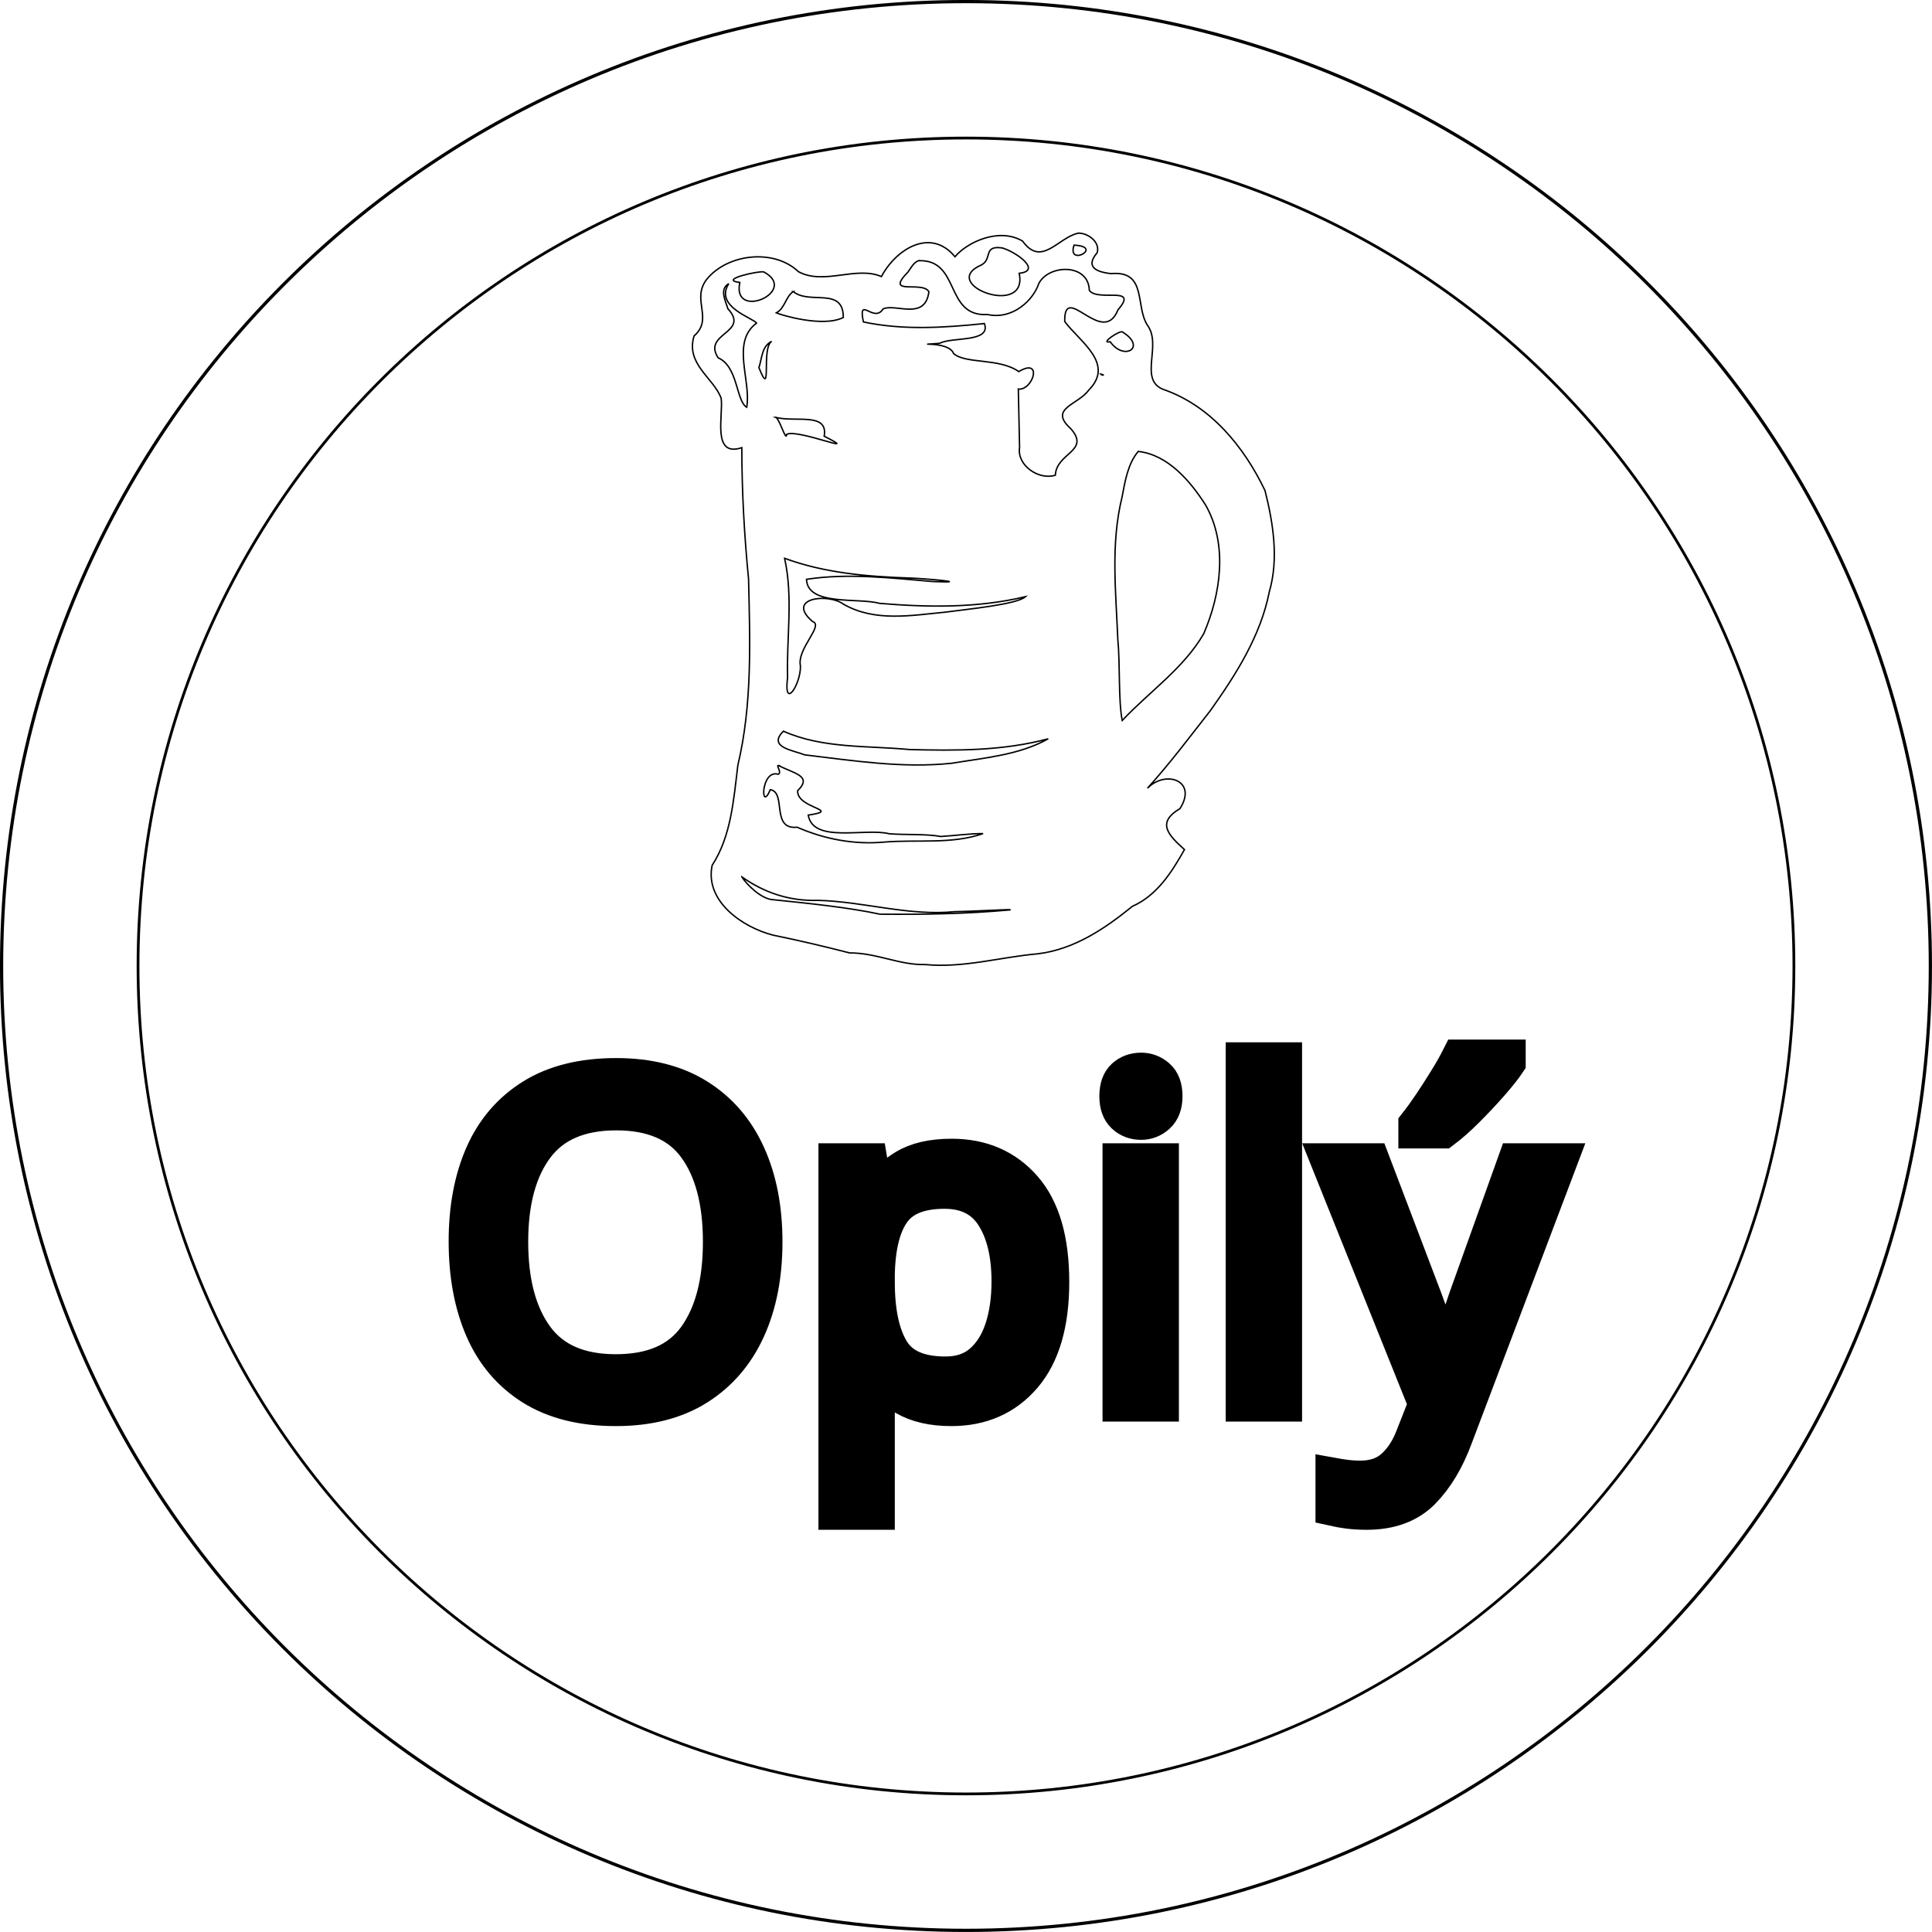
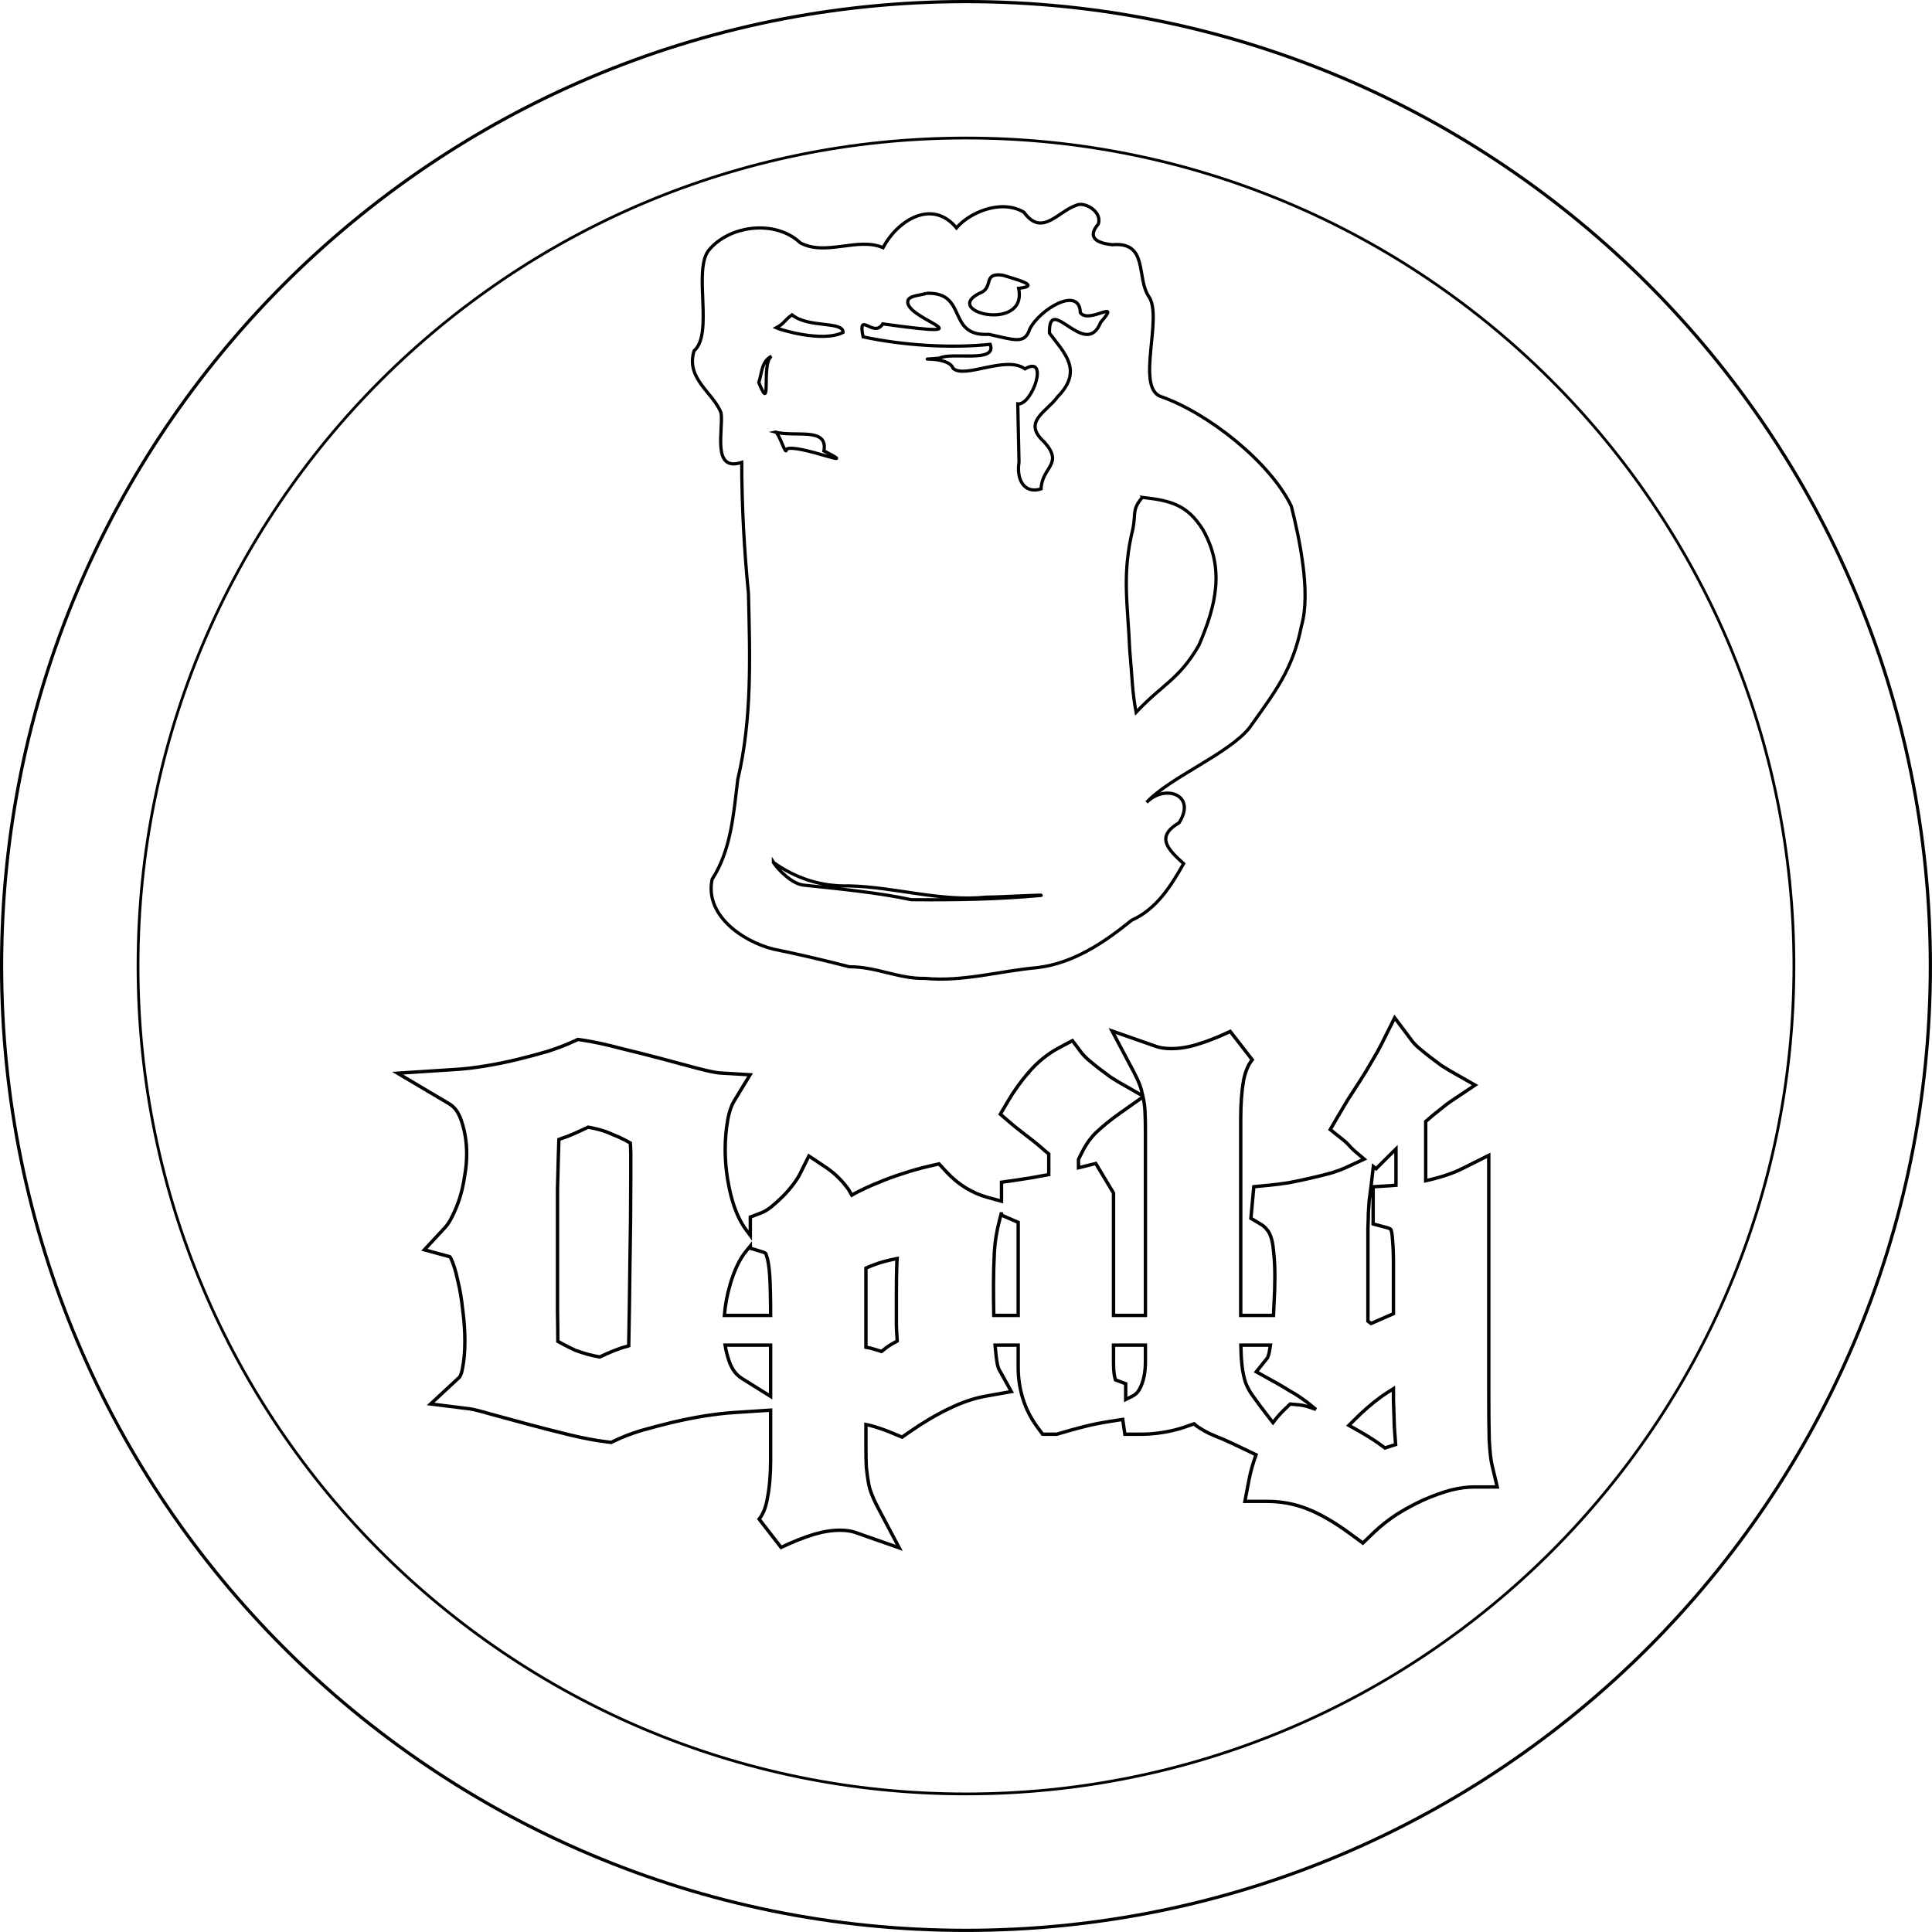
<svg xmlns="http://www.w3.org/2000/svg" version="1.2" viewBox="0 0 113.386 113.386" width="30mm" height="30mm" id="svg1" xml:space="preserve">
  <defs id="defs1">
    <clipPath clipPathUnits="userSpaceOnUse" id="cp1">
      <path d="m 275.5,535.5 c -143.78,0 -260,-116.22 -260,-260 0,-143.78 116.22,-260 260,-260 143.78,0 260,116.22 260,260 0,143.78 -116.22,260 -260,260 z" id="path1" />
    </clipPath>
  </defs>
  <style id="style1">
		tspan { white-space:pre } 
		.s0 { fill: none;stroke: #ff0000;stroke-miterlimit:100 } 
	</style>
-   <g id="layer1" transform="scale(0.1989225)">
-     <text xml:space="preserve" style="font-size:133px;font-family:'Didact Gothic';-inkscape-font-specification:'Didact Gothic';text-align:start;letter-spacing:2.021px;writing-mode:lr-tb;direction:ltr;text-anchor:start;display:inline;fill:#de0000;fill-opacity:0.092;stroke:#000000;stroke-width:10.83;stroke-dasharray:none;stroke-opacity:1" x="129.671" y="414.001" id="text2">
-       <tspan id="tspan2" x="129.671" y="414.001" style="font-style:normal;font-variant:normal;font-weight:normal;font-stretch:normal;font-size:133px;font-family:'New Rocker';-inkscape-font-specification:'New Rocker';letter-spacing:2.021px;fill:#000000;fill-opacity:1;stroke:#000000;stroke-width:10.83;stroke-dasharray:none;stroke-opacity:1">Opilý</tspan>
-     </text>
-     <path id="path5-3" style="display:none;stroke-width:15.581" d="m 270.087,461.659 h 29.826 v 8.769 h -29.826 z" />
-   </g>
  <g id="layer2" style="display:inline" transform="scale(0.1989225)">
    <g id="layer3" transform="scale(5.027084)">
      <path id="path2" style="fill:none;stroke:#000000;stroke-width:0.95" transform="scale(0.1989225)" d="M 569.518,284.993 A 284.525,284.525 0 0 1 284.993,569.518 284.525,284.525 0 0 1 0.468,284.993 284.525,284.525 0 0 1 284.993,0.468 284.525,284.525 0 0 1 569.518,284.993 Z" />
      <path id="path2-9" style="fill:none;stroke:#000000;stroke-width:0.816" transform="scale(0.1989225)" d="M 529.262,284.993 A 244.268,244.268 0 0 1 284.993,529.262 244.268,244.268 0 0 1 40.725,284.993 244.268,244.268 0 0 1 284.993,40.725 244.268,244.268 0 0 1 529.262,284.993 Z" />
    </g>
-     <path style="baseline-shift:baseline;display:inline;overflow:visible;fill:none;fill-opacity:1;stroke:#000000;stroke-width:0.419;stroke-dasharray:none;stroke-opacity:1;enable-background:accumulate;stop-color:#000000" d="m 318.191,68.78 c -6.077,1.251 -10.843,10.173 -16.504,2.347 -6.996,-4.133 -16.429,0.39 -19.938,4.623 -7.204,-8.722 -17.439,-2.215 -21.697,5.843 -7.498,-3.207 -16.93,2.618 -24.465,-1.424 -7.266,-6.91 -20.993,-5.316 -27.12,2.284 -4.588,6.041 2.126,11.574 -3.692,16.655 -2.573,8.288 5.785,12.391 7.987,18.383 0.724,4.868 -2.881,17.553 6.093,14.588 0.02,12.957 0.733,25.876 1.993,38.76 0.43,18.349 1.123,36.963 -3.161,54.944 -1.249,10.235 -1.986,20.913 -7.578,29.504 -2.25,10.618 9.008,18.343 18.008,20.617 7.67,1.566 15.41,3.399 22.549,5.237 7.96,-0.03 14.681,3.625 22.286,3.432 11.269,1.085 22.13,-2.192 33.234,-3.171 10.708,-1.292 19.771,-7.395 27.913,-14.013 7.275,-3.216 11.605,-10.072 15.354,-16.729 -4.728,-4.289 -8.369,-7.926 -1.328,-12.092 5.287,-8.291 -4.235,-11.525 -9.598,-6.003 6.63,-7.303 12.545,-15.238 18.638,-23 7.56,-10.688 14.754,-21.97 17.334,-35.008 2.806,-9.681 1.135,-20.23 -1.279,-29.818 -6.206,-12.964 -16.059,-25.061 -30.062,-29.87 -7.297,-2.94 -0.243,-13.01 -4.636,-18.931 -3.661,-5.673 -0.034,-16.143 -10.716,-15.213 -5.058,-0.526 -7.384,-2.348 -4.124,-6.129 0.996,-3.162 -2.652,-5.826 -5.491,-5.815 z m -1.311,3.542 c 8.951,0.443 -2.2,6.593 0,0 z m -21.165,0.831 c 4.464,1.374 11.654,6.767 4.981,7.475 2.803,13.374 -24.276,3.192 -11.095,-2.489 3.247,-1.754 0.348,-5.815 6.114,-4.987 z m -24.735,3.761 c 12.486,-0.483 7.623,16.628 20.358,15.879 7.631,1.657 13.595,-4.477 15.095,-9.044 2.819,-5.778 14.736,-6.188 14.953,1.931 2.567,3.471 14.797,-1.566 8.456,5.722 -4.489,11.329 -15.98,-8.655 -15.711,3.48 4.442,5.932 14.842,12.38 7.09,20.195 -3.101,4.391 -11.989,5.381 -5.324,11.382 5.927,6.664 -4.271,7.123 -4.532,13.74 -4.879,1.559 -11.382,-2.9 -10.559,-8.144 -0.123,-5.756 -0.245,-11.512 -0.368,-17.268 4.3,0.486 7.364,-9.441 0.123,-5.162 -5.763,-4.074 -15.669,-2.163 -19.238,-5.329 -1.368,-3.967 -13.515,-2.215 -4.069,-3.011 3.621,-1.962 15.25,-0.144 13.173,-5.827 -11.805,1.227 -23.97,2.029 -35.698,-0.475 -1.666,-8.066 3.086,0.542 5.806,-3.838 3.568,-1.708 12.464,3.57 13.514,-5.079 -1.913,-3.361 -13.224,1.411 -6.2,-5.774 0.922,-1.203 1.599,-2.79 3.131,-3.379 z m -45.636,3.314 c 10.605,5.705 -9.497,14.56 -7.077,3.108 -6.601,-0.804 5.795,-3.512 7.077,-3.108 z m -10.338,3.461 c -4.395,6.842 7.518,10.241 8.185,11.646 -7.601,5.643 -1.475,16.999 -2.891,24.815 -3.145,-1.811 -2.532,-12.036 -8.425,-14.581 -4.769,-7.331 9.513,-7.297 2.873,-14.48 -0.673,-2.284 -2.593,-5.781 0.258,-7.4 z m 19.015,2.336 c 4.895,3.978 14.807,-1.535 14.781,7.64 -6.088,3.066 -18.643,-0.831 -19.766,-1.355 2.55,-1.359 2.731,-4.75 4.986,-6.285 z m 97.174,11.939 c 7.212,4.493 0.459,8.686 -3.651,2.866 -3.321,0.683 3.051,-3.585 3.651,-2.866 z m -103.512,2.733 c -3.204,1.934 0.22,17.731 -3.779,7.767 0.932,-2.752 0.773,-6.251 3.779,-7.767 z m 97.025,9.667 c 1.736,0.364 0.31,0.454 0,0 z m -96.014,12.736 c 5.897,1.625 15.728,-1.631 14.467,5.598 11.86,6.003 -7.893,-2.286 -11.079,-0.546 -0.122,2.542 -2.284,-5.342 -3.388,-5.052 z m 107.13,10.086 c 8.751,0.973 15.317,8.717 19.835,15.761 6.645,11.596 4.543,26.273 -0.525,38.02 -5.924,10.244 -16.048,17.083 -24.041,25.601 -1.173,-5.917 -0.59,-16.452 -1.309,-24.088 -0.564,-13.953 -2.137,-28.093 1.258,-41.821 0.859,-4.553 1.708,-9.907 4.782,-13.472 z m -104.347,31.526 c 11.85,4.366 24.445,5.406 36.974,5.831 5.177,0.167 18.991,1.499 6.73,1.032 -12.335,-1.052 -24.971,-2.534 -37.242,-0.662 0.292,7.966 15.254,5.35 21.595,7.098 14.368,1.204 28.905,1.403 43.016,-1.972 -2.459,2.249 -16.369,3.596 -23.614,4.561 -10.024,0.96 -20.822,2.963 -30.027,-2.32 -4.801,-3.456 -17.164,-1.76 -9.197,5.077 3.504,1.13 -4.667,8.015 -3.558,13.115 0.173,5.322 -5.036,13.419 -3.796,3.407 -0.333,-11.688 1.699,-23.653 -0.881,-35.165 z m -0.345,51.012 c 11.596,5.179 24.803,4.229 37.208,5.415 13.67,0.362 27.627,0.418 40.926,-3.175 -8.596,4.825 -18.9,5.633 -28.478,7.22 -14.538,1.543 -29.07,-0.775 -43.448,-2.486 -3.097,-1.322 -11.048,-2.174 -6.208,-6.974 z m -1.436,10.125 c 4.434,2.339 10.163,3.046 5.641,7.425 -0.332,5.326 13.334,5.659 3.118,7.215 1.466,8.443 16.775,3.675 23.964,5.507 4.868,0.358 11.076,0.008 15.121,0.802 4.144,-0.248 8.327,-0.873 12.491,-0.863 -9.248,3.235 -19.591,1.692 -29.292,2.515 -8.762,0.786 -17.524,-0.878 -25.558,-4.394 -7.849,0.797 -3.048,-10.287 -7.922,-11.073 -2.942,7.091 -2.832,-6.087 2.322,-4.555 1.24,-0.43 -0.773,-2.749 0.117,-2.58 z m -10.826,32.859 c 6.58,4.651 13.998,7.191 22.502,6.93 13.576,0.356 26.774,4.708 40.423,3.317 4.434,-0.009 17.995,-0.83 16.13,-0.503 -12.733,1.181 -25.549,1.377 -38.328,1.261 -9.528,-2.042 -21.081,-3.191 -31.45,-4.265 -3.62,-0.117 -8.104,-4.792 -9.277,-6.739 z" id="path23" />
+     <path style="baseline-shift:baseline;display:inline;overflow:visible;fill:none;fill-opacity:1;stroke:#000000;stroke-width:0.95;stroke-dasharray:none;stroke-opacity:1;enable-background:accumulate;stop-color:#000000" d="m 318.569,60.276 c -6.066,1.249 -10.824,10.155 -16.475,2.343 -6.984,-4.126 -16.4,0.389 -19.903,4.615 -7.191,-8.707 -17.409,-2.211 -21.66,5.833 -7.485,-3.202 -16.9,2.614 -24.423,-1.422 -7.253,-6.898 -20.957,-5.307 -27.073,2.28 -4.58,6.031 1.546,24.509 -4.261,29.582 -2.569,8.273 5.775,12.369 7.973,18.351 0.723,4.859 -2.876,17.523 6.083,14.563 0.02,12.935 0.731,25.831 1.989,38.693 0.429,18.318 1.121,36.9 -3.156,54.849 -1.247,10.217 -1.983,20.877 -7.565,29.453 -2.246,10.599 8.993,18.312 17.977,20.581 7.657,1.564 15.383,3.393 22.51,5.228 7.946,-0.03 14.656,3.619 22.247,3.426 11.249,1.083 22.092,-2.188 33.176,-3.165 10.69,-1.29 19.736,-7.382 27.864,-13.989 7.262,-3.211 11.585,-10.055 15.328,-16.7 -4.72,-4.281 -8.354,-7.912 -1.326,-12.071 5.278,-8.277 -4.228,-11.505 -9.582,-5.993 6.618,-7.291 24.327,-14.348 30.409,-22.097 7.547,-10.67 12.713,-17.038 15.289,-30.053 2.801,-9.664 -0.594,-25.665 -3.004,-35.236 -6.195,-12.942 -24.668,-27.609 -38.647,-32.41 -7.284,-2.935 0.909,-23.639 -3.476,-29.551 -3.654,-5.663 -0.034,-16.115 -10.697,-15.187 -5.05,-0.525 -7.371,-2.344 -4.117,-6.118 0.994,-3.156 -2.648,-5.816 -5.481,-5.805 z M 295.845,81.195 c 4.456,1.371 11.346,3.157 4.684,3.864 2.798,13.351 -23.947,6.786 -10.788,1.114 3.241,-1.751 0.347,-5.805 6.104,-4.978 z m -22.534,5.338 c 12.464,-0.482 5.739,12.856 18.452,12.109 7.617,1.654 10.549,3.016 12.046,-1.543 2.814,-5.768 14.711,-12.943 14.928,-4.838 2.562,3.465 12.325,-4.442 5.994,2.834 -4.481,11.31 -15.377,-8.928 -15.108,3.186 4.434,5.922 10.066,11.063 2.328,18.865 -3.095,4.384 -10.528,7.243 -3.875,13.234 5.916,6.653 -0.665,7.254 -0.925,13.86 -4.87,1.556 -7.332,-2.607 -6.51,-7.842 -0.123,-5.746 -0.245,-11.492 -0.367,-17.238 4.293,0.485 9.366,-14.607 2.138,-10.336 -5.754,-4.067 -17.658,3.023 -21.22,-0.138 -1.366,-3.96 -13.492,-2.211 -4.062,-3.006 3.615,-1.958 17.095,1.583 15.021,-4.09 -11.784,1.225 -25.8,0.299 -37.508,-2.201 -1.664,-8.052 3.081,0.541 5.795,-3.831 34.26,4.768 4.619,-1.732 7.589,-7.235 0.92,-1.201 3.756,-1.202 5.285,-1.79 z m -39.631,6.361 c 4.886,3.971 15.214,1.778 15.043,5.18 -6.077,3.06 -18.611,-0.829 -19.732,-1.352 2.546,-1.357 2.439,-2.295 4.689,-3.828 z m -6.04,12.2 c -3.198,1.931 0.219,17.7 -3.773,7.753 0.93,-2.747 0.772,-6.24 3.773,-7.753 z m 1.01,22.364 c 5.887,1.622 15.701,-1.629 14.442,5.588 11.839,5.992 -7.88,-2.282 -11.06,-0.545 -0.122,2.538 -2.28,-5.333 -3.382,-5.043 z m 108.385,19.282 c 8.736,0.972 13.275,2.368 17.786,9.4 6.634,11.576 3.959,22.485 -1.1,34.212 -5.913,10.226 -10.55,11.295 -18.529,19.799 -1.171,-5.907 -1.165,-10.666 -1.883,-18.288 -0.563,-13.929 -2.421,-22.286 0.968,-35.991 0.858,-4.545 -0.31,-5.571 2.759,-9.131 z M 228.189,254.451 c 6.569,4.643 13.974,7.179 22.463,6.918 13.552,0.355 26.728,4.7 40.353,3.311 4.426,-0.009 17.964,-0.829 16.102,-0.502 -12.711,1.179 -25.505,1.374 -38.261,1.258 -9.511,-2.039 -21.045,-3.186 -31.396,-4.258 -3.614,-0.117 -8.09,-4.784 -9.261,-6.728 z" id="path23" />
+     <path id="text2" style="font-size:133px;font-family:'New Rocker';-inkscape-font-specification:'New Rocker';letter-spacing:2.021px;baseline-shift:baseline;white-space:pre;display:inline;overflow:visible;opacity:1;vector-effect:none;enable-background:accumulate;stop-color:#000000;stop-opacity:1;fill:none;stroke:#000000;stroke-opacity:1" d="M 411.475 300.27 L 407.557 308.105 C 406.849 309.522 405.903 311.218 404.719 313.162 L 404.67 313.24 L 404.631 313.319 C 403.537 315.255 402.356 317.194 401.087 319.141 L 401.067 319.171 L 401.047 319.19 C 399.815 321.128 398.626 322.971 397.483 324.728 L 397.434 324.816 L 397.385 324.895 C 396.314 326.68 395.462 328.119 394.822 329.215 L 392.466 333.25 L 396.118 336.167 C 397.254 337.075 397.965 337.813 398.151 338.052 L 398.357 338.327 L 398.593 338.562 C 399.541 339.511 400.708 340.507 402.206 341.724 L 402.491 341.969 L 396.825 344.581 C 396.018 344.954 394.65 345.47 392.888 346.034 C 391.05 346.534 389.038 347.039 386.84 347.546 C 384.637 348.055 382.443 348.516 380.242 348.94 C 378.057 349.275 376.089 349.524 374.38 349.687 L 369.913 350.119 L 369.059 359.436 L 371.975 361.184 C 372.804 361.682 373.303 362.16 373.624 362.588 L 373.772 362.794 L 373.948 362.981 C 374.209 363.267 374.589 363.852 374.94 364.905 L 374.96 364.954 L 374.979 364.994 C 375.297 365.894 375.594 367.331 375.745 369.216 L 375.755 369.324 L 375.765 369.422 C 375.996 371.35 376.128 373.773 376.128 376.629 C 376.128 379.168 376.044 381.853 375.873 384.68 L 375.863 384.758 L 375.863 384.847 C 375.829 385.957 375.784 387.038 375.725 388.087 L 366.054 388.087 L 366.054 329.942 C 366.054 325.597 366.352 321.843 366.899 318.699 C 367.48 315.844 368.408 313.913 369.451 312.661 L 362.961 304.305 C 359.447 305.979 356.199 307.246 353.241 308.125 L 353.221 308.135 L 353.202 308.145 C 350.452 308.985 347.936 309.372 345.612 309.372 C 343.686 309.372 342.201 309.113 341.145 308.743 L 328.106 304.178 L 334.566 316.382 C 335.268 317.709 335.844 318.967 336.284 320.143 C 336.668 321.166 336.941 322.224 337.148 323.314 L 330.05 319.259 C 329.62 319.014 328.739 318.471 327.624 317.757 C 326.535 316.922 325.378 316.058 324.149 315.155 C 323.013 314.262 321.922 313.363 320.869 312.474 C 319.991 311.664 319.393 311.006 319.19 310.737 L 316.402 307.025 L 312.308 309.205 C 309 310.969 306.036 313.422 303.441 316.431 L 303.441 316.441 L 303.432 316.441 C 301.114 319.146 299.108 321.942 297.423 324.816 L 295.135 328.714 L 298.562 331.66 C 299.311 332.302 300.253 333.048 301.448 333.967 C 302.585 334.842 303.765 335.761 304.993 336.726 C 306.136 337.624 307.191 338.513 308.145 339.387 L 308.311 339.544 L 308.498 339.691 C 308.855 339.966 309.166 340.218 309.421 340.438 L 309.421 346.545 C 306.071 347.191 302.975 347.719 300.133 348.126 L 295.479 348.793 L 295.479 354.39 L 291.139 353.192 C 289.085 352.625 287.02 351.725 284.924 350.453 C 282.901 349.225 280.995 347.657 279.18 345.691 L 277.049 343.383 L 273.976 344.09 C 271.511 344.659 269.022 345.36 266.494 346.201 C 264.046 346.957 261.6 347.855 259.17 348.882 C 256.809 349.828 254.536 350.871 252.346 352.014 C 251.964 352.213 251.674 352.422 251.305 352.622 C 250.883 351.98 250.624 351.301 250.156 350.669 C 248.328 348.194 246.194 346.09 243.755 344.463 L 238.649 341.056 L 235.91 346.545 C 235.593 347.178 234.959 348.196 234.024 349.441 C 233.123 350.643 232.101 351.826 230.941 352.986 C 229.77 354.157 228.564 355.236 227.328 356.245 C 226.228 357.06 225.323 357.554 224.844 357.738 L 221.368 359.073 L 221.368 364.513 L 220.072 362.765 C 218.301 360.38 216.765 357.052 215.654 352.691 C 214.518 348.142 213.955 343.632 213.955 339.122 C 213.955 336.134 214.199 333.303 214.672 330.619 L 214.672 330.609 L 214.672 330.59 C 215.119 327.983 215.84 326.068 216.626 324.777 L 221.3 317.089 L 212.316 316.559 C 211.629 316.519 209.281 316.11 206.061 315.263 C 202.782 314.377 199.155 313.409 195.173 312.347 C 191.181 311.282 187.143 310.26 183.066 309.283 C 178.939 308.183 175.309 307.392 172.109 306.907 L 170.508 306.662 L 169.036 307.339 C 166.988 308.284 164.527 309.231 161.701 310.147 C 158.8 310.999 155.772 311.811 152.599 312.582 C 149.453 313.348 146.304 313.988 143.164 314.497 L 143.154 314.497 L 143.144 314.497 C 140.105 315.004 137.315 315.335 134.779 315.499 L 117.312 316.628 L 132.363 325.553 C 134.029 326.541 135.198 327.946 136.114 330.629 C 137.155 333.678 137.685 336.918 137.685 340.447 C 137.685 342.507 137.496 344.634 137.106 346.82 L 137.096 346.908 L 137.076 347.006 C 136.762 349.209 136.291 351.313 135.672 353.329 C 135.044 355.289 134.312 357.1 133.473 358.779 L 133.453 358.828 L 133.424 358.867 C 132.728 360.328 131.998 361.407 131.293 362.166 L 125.206 368.725 L 132.688 370.767 C 132.774 370.85 132.889 370.917 133.12 371.425 C 133.781 372.88 134.452 374.967 135.014 377.62 L 135.034 377.709 L 135.054 377.807 C 135.689 380.348 136.184 383.243 136.517 386.487 L 136.527 386.565 L 136.536 386.644 C 136.952 389.8 137.155 392.802 137.155 395.647 C 137.155 398.732 136.913 401.401 136.468 403.63 L 136.448 403.698 L 136.438 403.767 C 136.116 405.638 135.57 406.305 135.564 406.31 L 127.052 414.214 L 138.579 415.648 C 139.295 415.737 141.592 416.259 144.754 417.199 L 144.823 417.218 L 144.882 417.228 C 148.158 418.114 151.745 419.091 155.643 420.154 L 155.663 420.164 L 155.673 420.164 C 159.699 421.238 163.723 422.273 167.749 423.257 C 171.889 424.269 175.543 424.967 178.766 425.358 L 180.327 425.554 L 181.76 424.867 C 183.663 423.954 186.085 423.022 188.987 422.108 C 191.976 421.256 195.05 420.444 198.216 419.673 L 198.226 419.673 C 201.466 418.906 204.649 418.268 207.789 417.759 C 211.024 417.248 213.927 416.911 216.469 416.747 L 227.358 416.04 L 227.358 430.896 C 227.358 435.229 227.016 438.965 226.395 442.069 L 226.386 442.128 L 226.376 442.197 C 225.874 445.062 224.986 446.946 223.96 448.176 L 230.451 456.532 C 233.975 454.854 237.179 453.582 240.053 452.703 C 242.902 451.858 245.482 451.465 247.8 451.465 C 249.726 451.465 251.211 451.724 252.267 452.094 L 265.296 456.659 L 258.836 444.455 C 258.134 443.129 257.568 441.87 257.127 440.695 L 257.108 440.636 L 257.088 440.587 C 256.718 439.661 256.414 438.576 256.205 437.317 L 256.195 437.288 L 256.195 437.268 C 255.963 435.953 255.759 434.474 255.596 432.869 C 255.517 431.334 255.478 429.487 255.478 427.302 L 255.478 420.301 C 255.733 420.362 256.032 420.374 256.283 420.439 L 256.303 420.449 L 256.332 420.449 C 258.506 420.992 260.86 421.792 263.392 422.854 L 266.141 424.003 L 268.586 422.304 C 272.447 419.618 276.273 417.372 280.064 415.559 L 280.083 415.549 L 280.103 415.54 C 283.88 413.691 287.484 412.497 290.913 411.887 L 298.385 410.562 L 294.693 403.924 C 294.648 403.842 294.413 403.265 294.222 402.334 C 294.011 401.203 293.799 399.554 293.633 397.473 C 293.616 397.271 293.599 397.067 293.584 396.855 L 300.398 396.855 L 300.398 403.365 C 300.398 409.852 302.279 415.926 305.984 420.94 L 307.604 423.139 L 311.797 423.139 L 312.563 422.913 C 315.149 422.137 317.631 421.45 320.025 420.851 C 322.331 420.275 324.842 419.77 327.536 419.349 L 331.238 418.77 L 331.866 423.139 L 336.569 423.139 C 339.849 423.139 343.149 422.731 346.456 421.931 C 348.535 421.442 350.4 420.723 352.318 420.066 C 352.582 420.269 352.796 420.547 353.074 420.734 C 354.181 421.504 355.363 422.207 356.619 422.835 L 356.697 422.874 L 356.776 422.913 C 357.998 423.477 359.402 424.057 360.968 424.671 C 362.487 425.346 364.442 426.255 366.8 427.39 L 370.571 429.207 C 369.727 431.553 368.996 433.973 368.509 436.532 L 367.281 442.953 L 373.83 442.953 C 377.983 442.953 381.854 443.68 385.573 445.123 C 389.324 446.577 393.645 449.03 398.416 452.546 L 402.088 455.246 L 405.377 452.084 C 407.319 450.22 409.574 448.442 412.142 446.753 C 414.756 445.123 417.397 443.706 420.066 442.491 C 422.817 441.279 425.496 440.322 428.107 439.605 C 430.661 438.991 432.934 438.701 434.882 438.701 L 441.735 438.701 L 440.145 432.035 C 439.858 430.829 439.529 428.175 439.359 424.553 C 439.273 420.905 439.232 416.327 439.232 410.807 L 439.232 340.87 L 431.387 344.787 C 428.847 346.057 425.65 347.176 421.804 348.076 L 421.794 348.086 L 421.784 348.086 C 421.399 348.178 421.012 348.266 420.626 348.351 L 420.626 330.874 C 422.124 329.543 423.498 328.41 424.73 327.467 L 424.808 327.408 L 424.887 327.34 C 426.325 326.155 427.421 325.339 427.911 325.013 L 435.196 320.143 L 427.587 315.803 C 427.16 315.559 426.277 315.009 425.171 314.301 C 424.078 313.462 422.93 312.595 421.696 311.689 C 420.558 310.794 419.461 309.908 418.407 309.018 C 417.535 308.213 416.939 307.549 416.737 307.28 L 411.475 300.27 z M 337.227 323.628 L 337.247 323.717 L 337.276 323.874 C 337.545 325.018 337.732 326.331 337.806 327.821 C 337.889 329.482 337.934 331.391 337.934 333.535 L 337.934 388.087 L 328.518 388.087 L 328.518 351.984 L 323.285 343.265 L 319.397 344.237 C 319.038 344.327 318.619 344.424 318.189 344.522 L 318.189 342.048 L 319.171 340.084 C 320.45 337.525 321.879 335.572 323.393 334.124 C 325.278 332.318 327.642 330.385 330.482 328.38 L 337.227 323.628 z M 173.533 332.544 C 174.716 332.784 175.953 333.024 176.822 333.28 L 176.861 333.29 L 176.9 333.3 C 178.242 333.672 179.419 334.107 180.445 334.586 L 180.641 334.674 L 180.838 334.753 C 182.036 335.202 183.193 335.716 184.313 336.314 C 184.813 336.581 185.431 336.933 185.973 337.227 C 186.018 338.256 186.1 339.236 186.1 340.32 L 186.1 346.839 C 186.1 355.314 186.012 364.275 185.835 373.732 L 185.835 373.762 L 185.835 373.781 C 185.759 381.884 185.634 389.546 185.492 397.051 C 185.195 397.147 185.336 397.124 185.001 397.218 C 182.601 397.819 179.936 398.928 176.94 400.35 C 175.743 400.109 174.492 399.868 173.542 399.604 C 172.151 399.218 170.863 398.795 169.654 398.347 C 168.482 397.796 167.317 397.218 166.139 396.59 C 165.67 396.34 165.084 396.01 164.578 395.736 C 164.561 392.884 164.546 390.056 164.48 386.634 L 164.48 373.83 L 164.48 362.127 L 164.48 350.747 C 164.568 347.149 164.657 343.814 164.745 340.742 L 164.745 340.732 C 164.795 338.932 164.842 337.659 164.892 336.176 C 165.265 336.039 165.206 336.043 165.58 335.921 L 165.629 335.901 L 165.638 335.901 C 167.881 335.204 170.634 333.924 173.533 332.544 z M 411.858 338.975 L 411.858 349.687 C 411.306 349.734 410.754 349.78 410.198 349.814 L 405.122 350.129 L 405.122 361.106 L 409.148 362.176 C 409.731 362.331 410.018 362.495 410.071 362.519 L 410.08 362.529 L 410.296 362.716 L 410.355 362.755 C 410.367 362.781 410.36 362.757 410.404 362.873 C 410.524 363.183 410.774 364.248 410.846 365.838 L 410.856 365.956 L 410.866 366.084 C 411.02 367.784 411.111 370.127 411.111 373.035 L 411.111 387.586 L 404.503 390.473 L 403.581 389.776 L 403.581 368.254 L 403.581 362.274 L 403.581 362.264 C 403.657 360.735 403.703 359.296 403.708 357.944 C 403.793 356.588 403.879 355.322 403.963 354.134 C 404.137 352.902 404.313 351.582 404.484 350.129 L 405.181 344.149 L 405.996 344.807 L 409.442 341.361 C 410.226 340.577 411.031 339.78 411.858 338.975 z M 295.479 357.699 L 295.479 358.504 L 300.398 360.634 L 300.398 388.087 L 293.201 388.087 C 293.142 385.435 293.112 382.412 293.112 379.024 C 293.112 375.75 293.206 372.524 293.377 369.343 L 293.377 369.334 C 293.533 366.38 294.044 363.195 294.939 359.78 L 295.479 357.699 z M 221.368 367.605 L 221.368 368.254 L 225.198 369.432 C 225.559 369.543 225.705 369.643 225.747 369.677 L 225.747 369.687 L 225.914 369.844 C 225.924 369.876 226.052 370.092 226.209 370.688 L 226.248 370.855 L 226.307 371.022 C 226.573 371.819 226.94 373.796 227.102 376.55 L 227.102 376.56 C 227.269 379.305 227.358 383.119 227.358 387.93 L 227.358 388.087 L 213.71 388.087 C 213.97 384.919 214.554 381.849 215.458 378.858 L 215.458 378.848 L 215.458 378.828 C 216.738 374.506 218.328 371.375 219.935 369.383 L 221.368 367.605 z M 264.688 371.307 C 264.662 371.705 264.635 372.029 264.609 372.436 L 264.599 372.515 L 264.599 372.603 C 264.509 375.497 264.462 378.389 264.462 381.283 L 264.462 390.934 L 264.462 391.003 C 264.513 392.909 264.625 394.165 264.707 395.667 C 263.928 396.125 263.206 396.433 262.38 396.983 C 261.475 397.572 260.841 398.153 260.063 398.73 C 258.95 398.389 257.918 398.015 256.695 397.709 C 256.244 397.596 255.909 397.6 255.478 397.503 L 255.478 374.154 C 255.654 374.082 255.69 374.032 255.881 373.958 L 255.998 373.919 L 256.116 373.86 C 257.457 373.264 258.95 372.729 260.593 372.259 C 261.921 371.88 263.303 371.588 264.688 371.307 z M 213.926 396.855 L 227.358 396.855 L 227.358 411.975 L 218.992 406.752 C 217.23 405.65 216.023 404.166 215.114 401.568 C 214.588 400.065 214.188 398.499 213.926 396.855 z M 328.518 396.855 L 337.934 396.855 L 337.934 401.764 C 337.934 404.724 337.451 407.067 336.648 408.922 C 335.905 410.635 335.144 411.387 334.007 411.956 L 332.112 412.898 L 332.112 408.235 L 329.097 407.115 L 329.087 407.105 L 329.087 407.096 L 329.097 407.096 L 329.097 407.086 L 329.097 407.076 L 329.087 407.066 C 329.084 407.058 329.082 407.05 329.078 407.037 C 328.831 406.369 328.518 404.701 328.518 402.294 L 328.518 396.855 z M 366.084 396.855 L 374.822 396.855 C 374.717 397.535 374.61 398.171 374.498 398.76 L 374.478 398.858 L 374.459 398.966 C 374.324 399.863 373.899 400.602 373.899 400.655 L 370.649 404.719 L 376.256 407.832 C 377.77 408.673 379.092 409.458 380.212 410.179 L 380.399 410.296 L 380.595 410.404 C 381.716 411.002 382.793 411.665 383.845 412.417 L 383.924 412.476 L 383.993 412.525 C 385.115 413.273 386.265 414.149 387.439 415.166 L 387.586 415.294 L 387.733 415.402 C 387.878 415.511 388.103 415.717 388.254 415.834 C 386.442 415.144 384.903 414.623 383.099 414.459 L 380.644 414.234 L 378.867 415.942 C 377.678 417.079 376.591 418.354 375.568 419.722 L 374.223 417.994 C 372.401 415.651 370.895 413.625 369.726 411.956 L 369.687 411.907 L 369.648 411.858 C 368.701 410.573 368.003 409.264 367.478 407.911 C 367.02 406.507 366.644 404.804 366.417 402.766 C 366.244 401.203 366.132 399.217 366.084 396.855 z M 411.111 409.717 L 411.111 412.879 L 411.111 412.957 C 411.2 416.166 411.286 418.843 411.376 421.008 L 411.386 421.116 L 411.386 421.215 C 411.553 423.298 411.673 424.915 411.759 426.183 L 408.608 427.194 C 407.196 426.185 405.877 425.174 404.209 424.16 C 402.168 422.876 400.068 421.689 397.964 420.527 L 399.604 418.897 C 400.943 417.559 402.224 416.361 403.443 415.304 L 403.453 415.294 L 403.463 415.284 C 404.749 414.159 406.121 413.063 407.587 412.005 C 408.62 411.258 409.879 410.485 411.111 409.717 z " />
  </g>
</svg>
